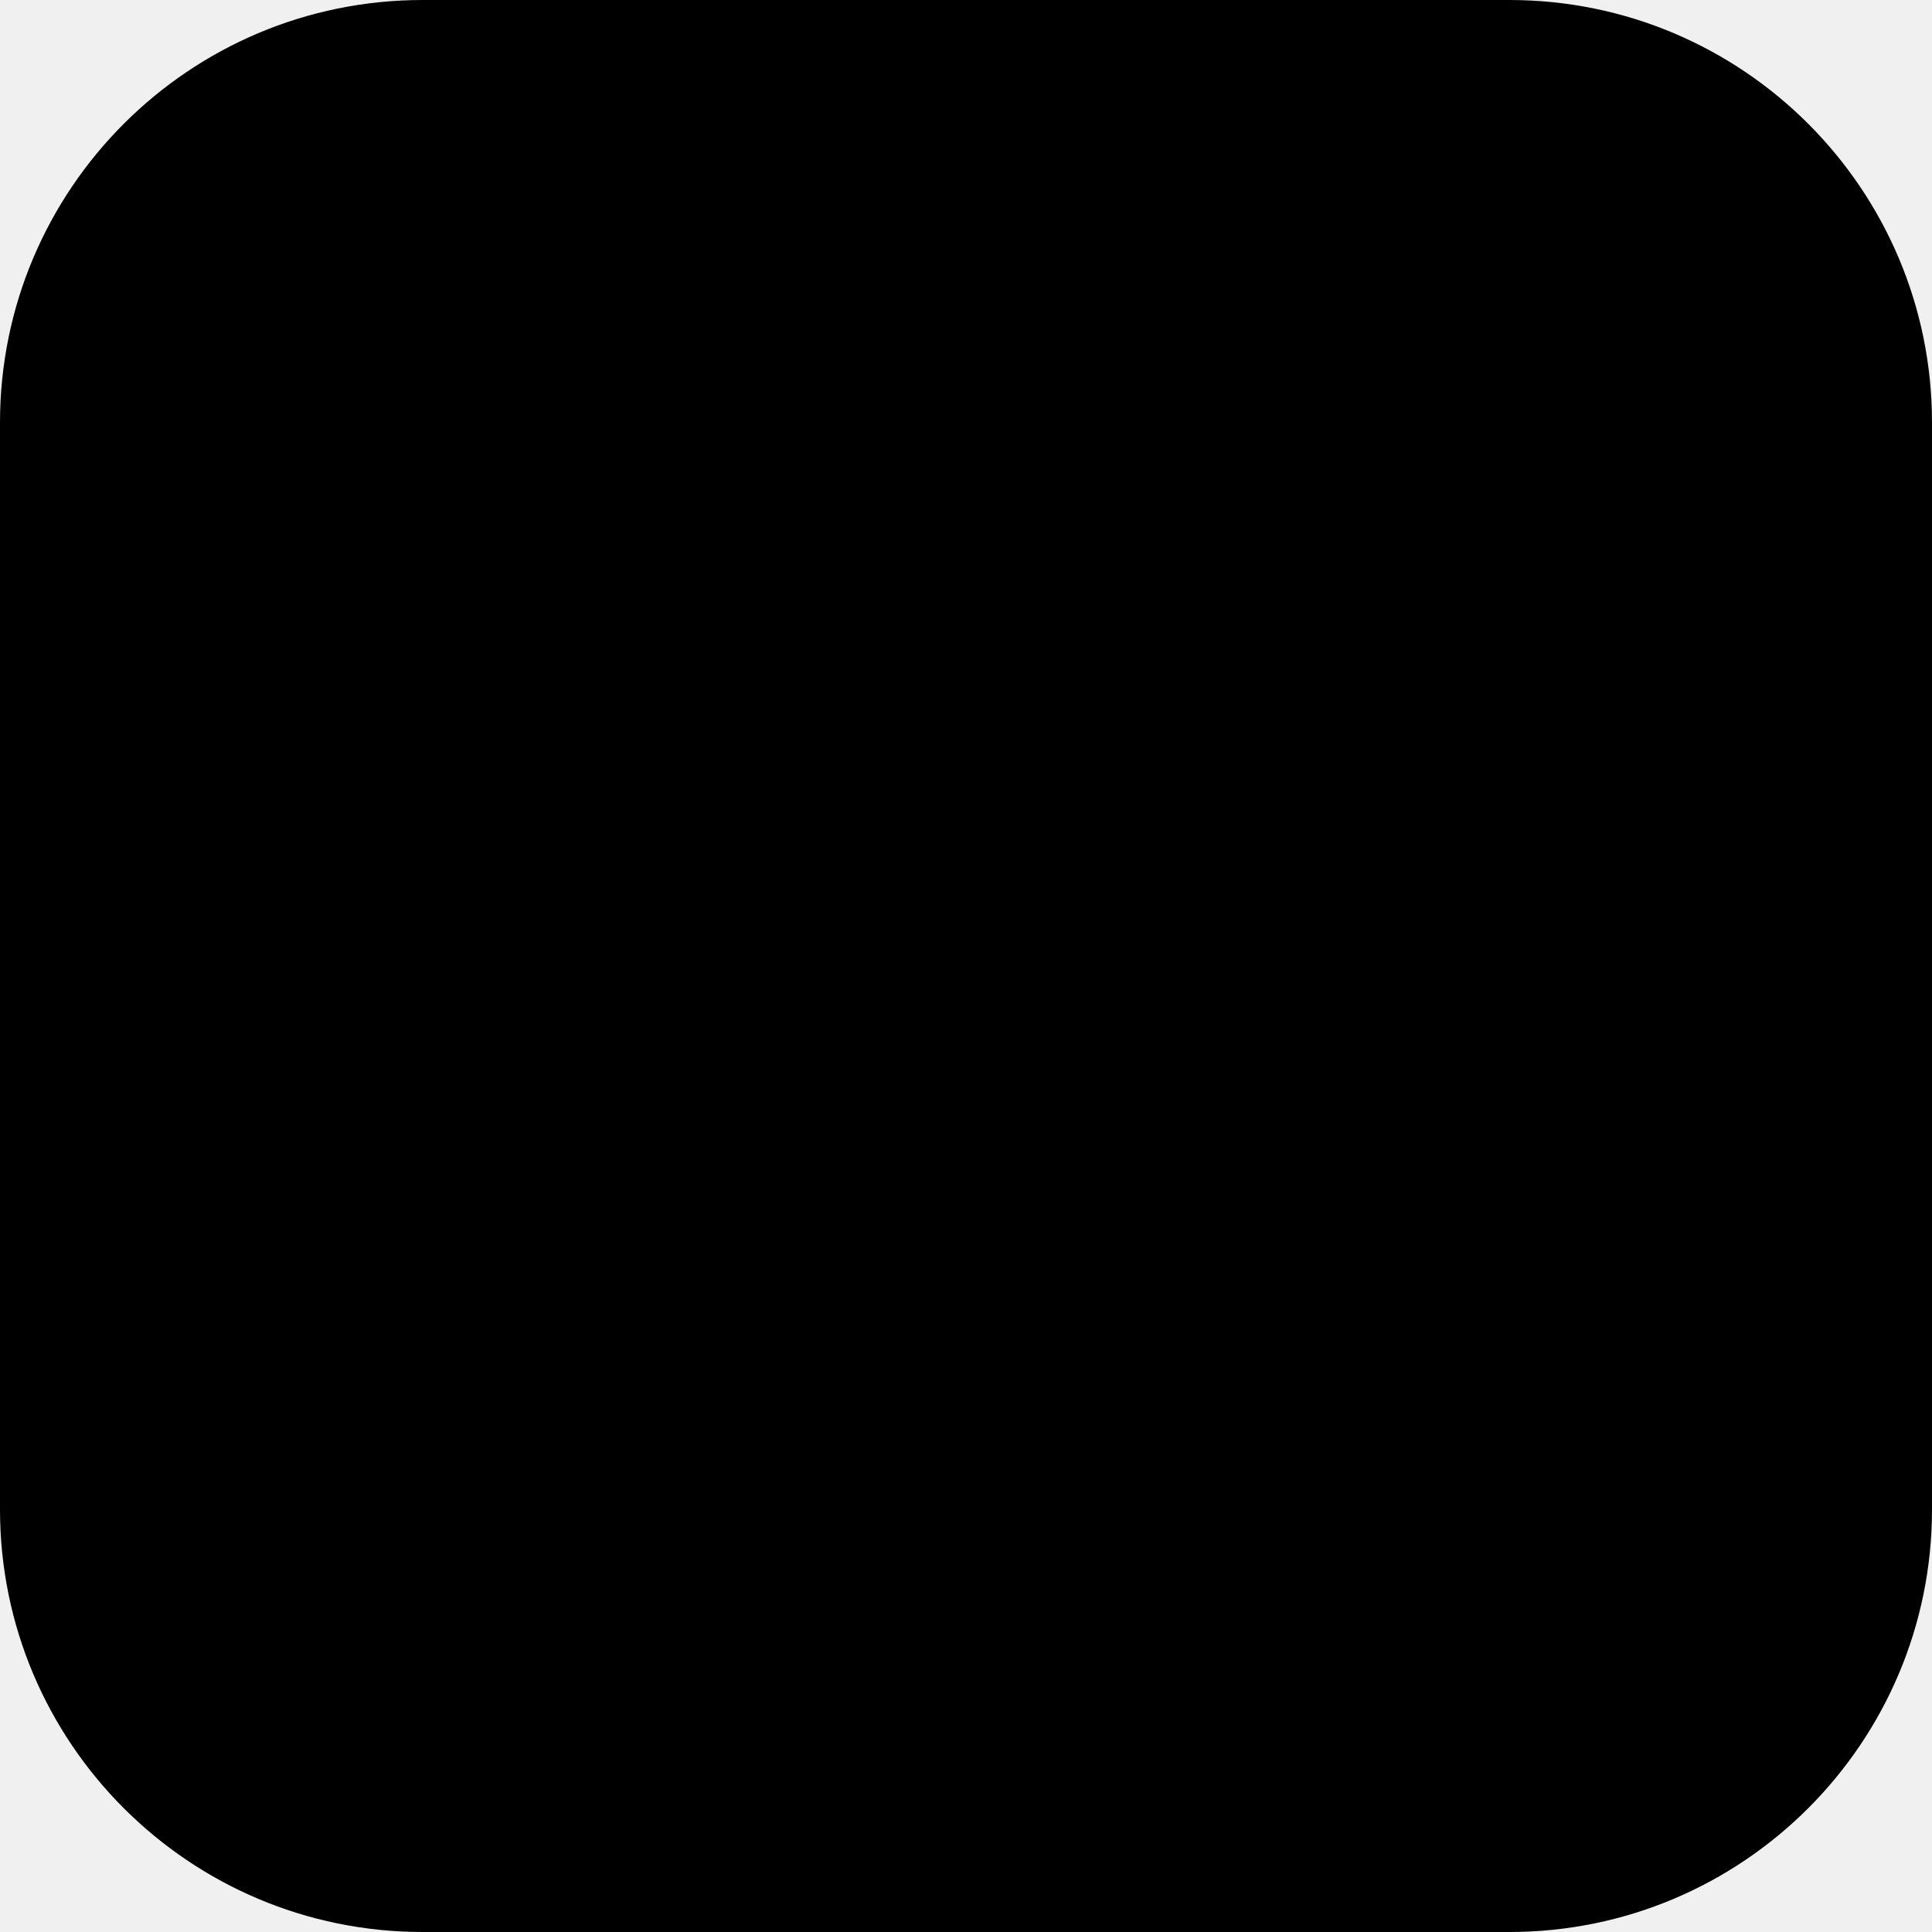
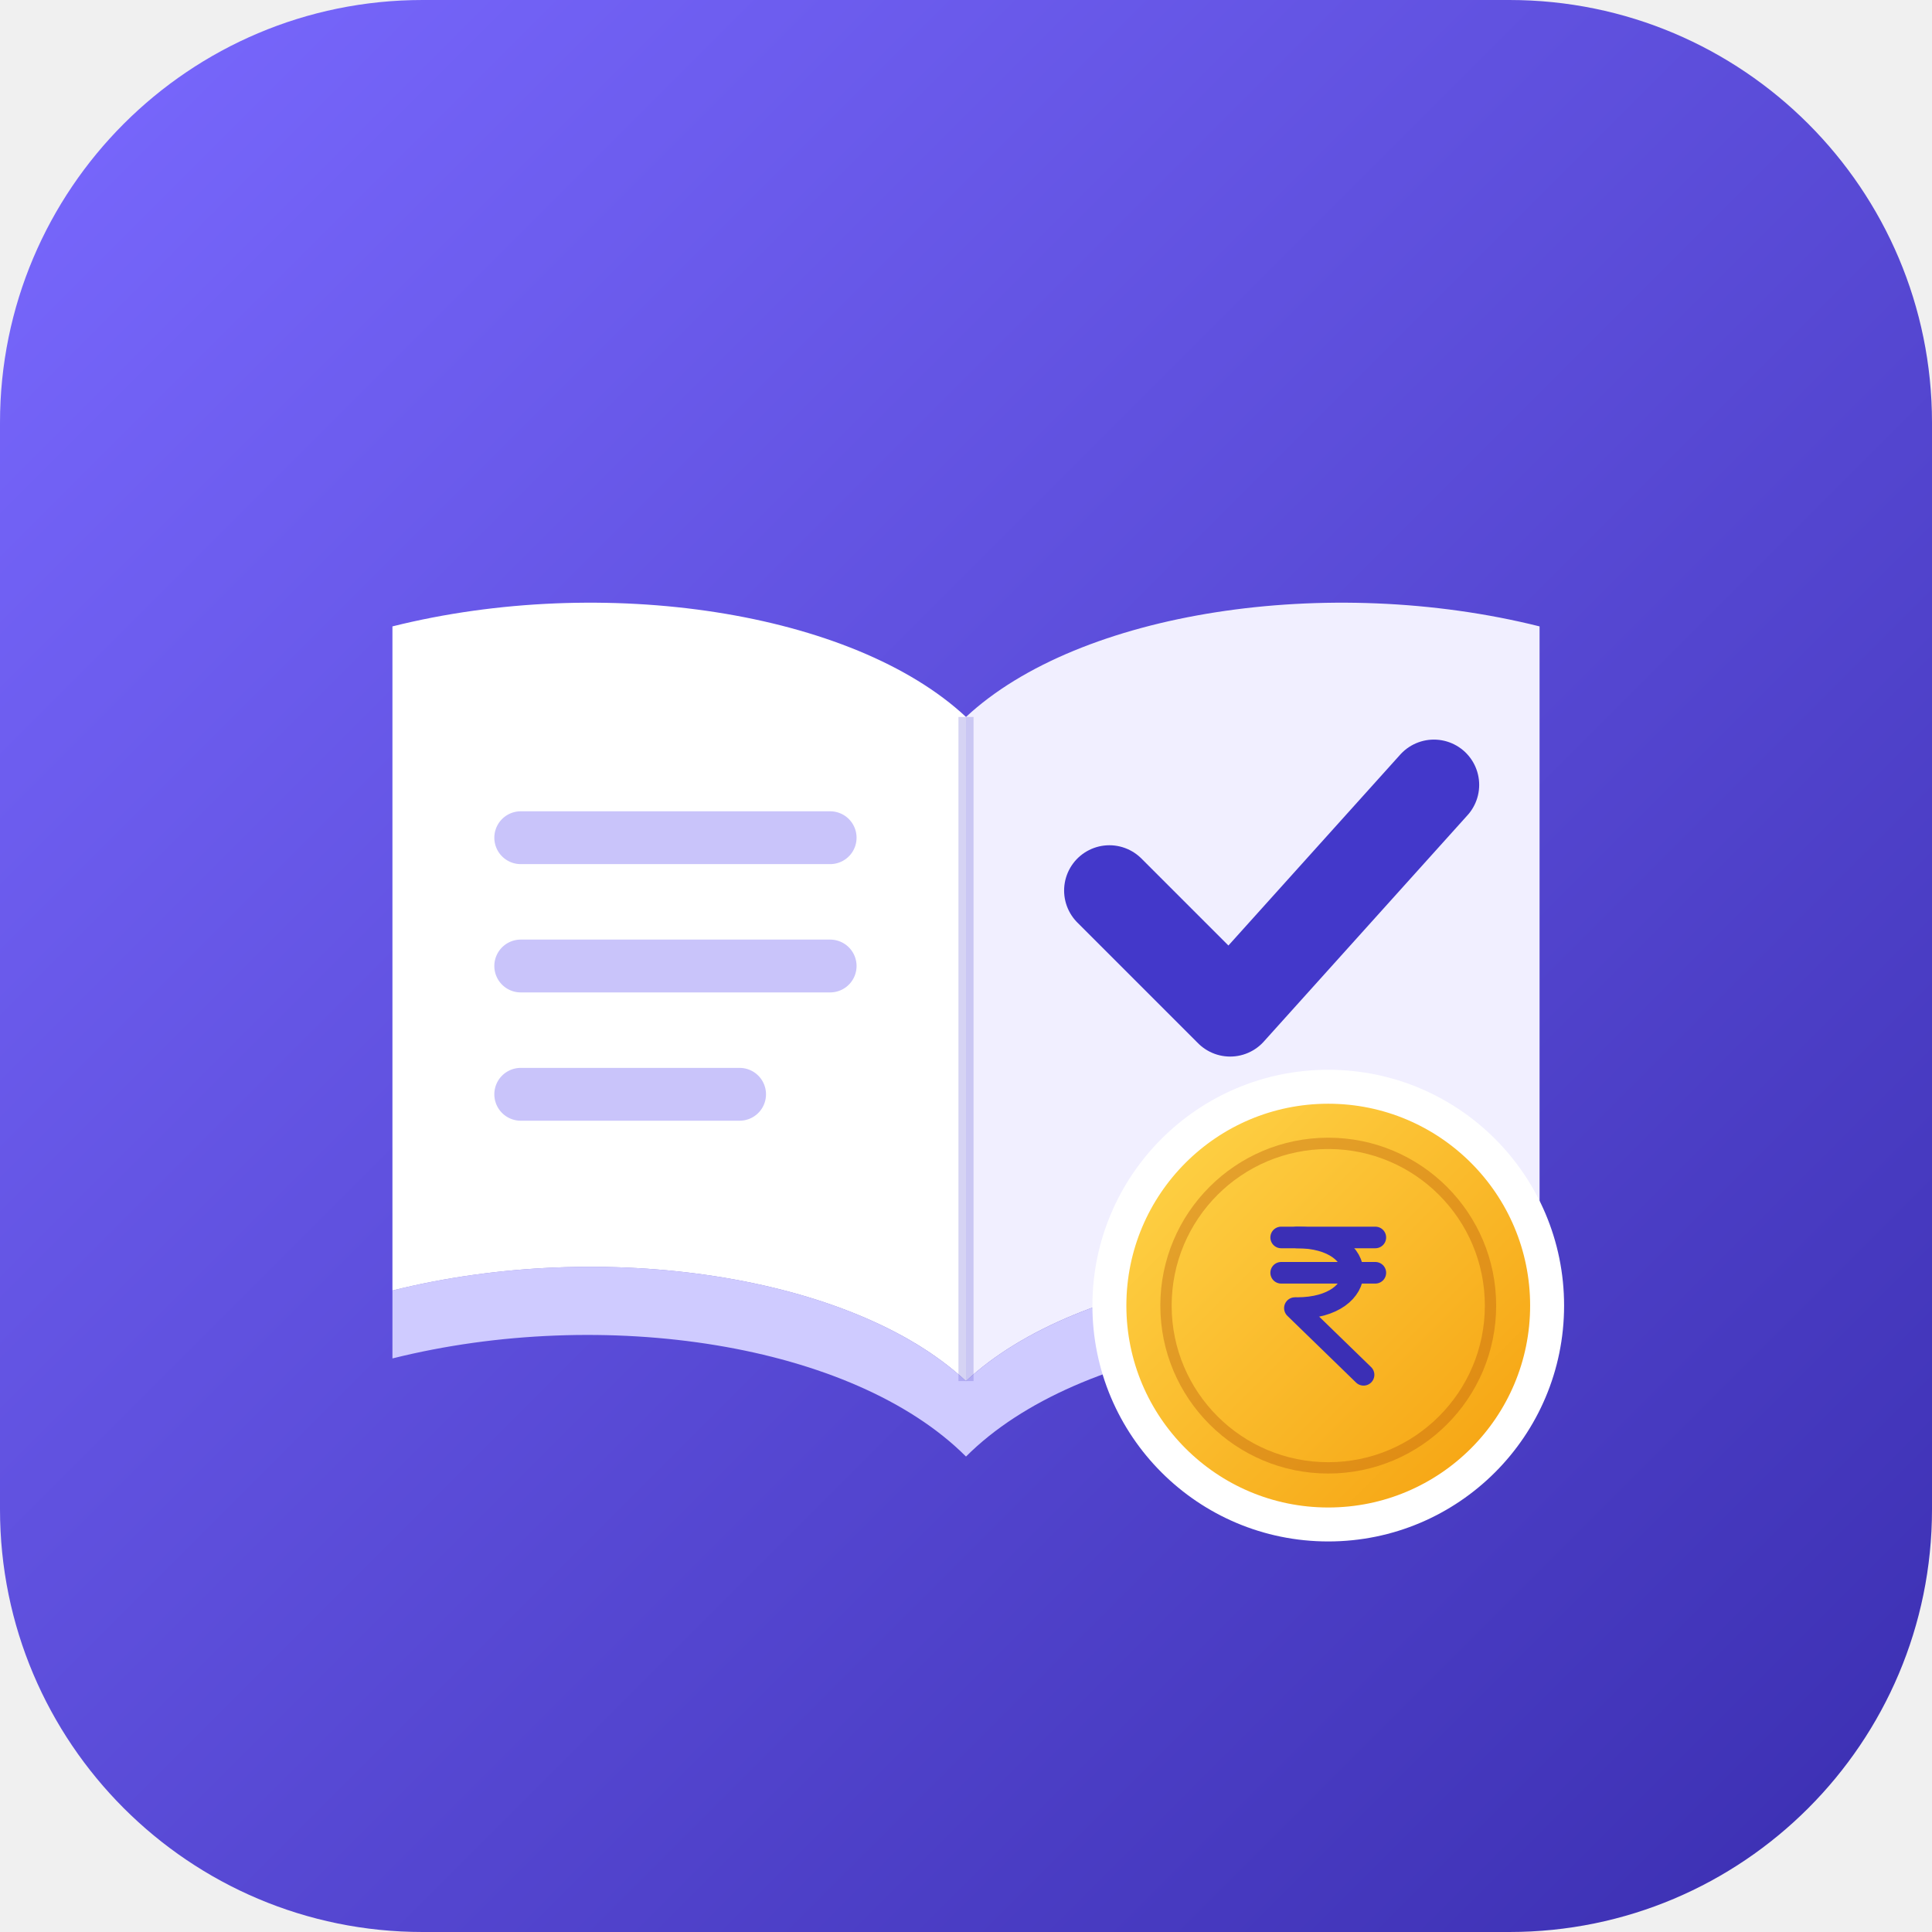
- <svg xmlns="http://www.w3.org/2000/svg" viewBox="0 0 64 64">
-   <rect width="64" height="64" rx="14" fill="currentColor" />
-   <circle cx="32" cy="32" r="16" fill="none" stroke="currentColor" stroke-width="6" />
-   <circle cx="32" cy="32" r="5" fill="currentColor" />
+ <svg xmlns="http://www.w3.org/2000/svg" viewBox="0 0 512 512" width="512" height="512">
+   <defs>
+     <linearGradient id="bg" x1="0" y1="0" x2="512" y2="512" gradientUnits="userSpaceOnUse">
+       <stop offset="0" stop-color="#7A69FF" />
+       <stop offset="1" stop-color="#3A2EB0" />
+     </linearGradient>
+     <linearGradient id="gold" x1="0" y1="0" x2="1" y2="1">
+       <stop offset="0" stop-color="#FFD84D" />
+       <stop offset="1" stop-color="#F59E0B" />
+     </linearGradient>
+   </defs>
+   <rect width="512" height="512" rx="112" fill="url(#bg)" />
+   <path d="M104 342 C160 328 226 338 256 366 C286 338 352 328 408 342 L408 360 C352 346 286 356 256 386 C226 356 160 346 104 360 Z" fill="#CFCBFF" />
+   <path d="M256 366 C226 338 160 328 104 342 L104 166 C160 152 226 162 256 190 Z" fill="#FFFFFF" />
+   <path d="M256 366 C286 338 352 328 408 342 L408 166 C352 152 286 162 256 190 Z" fill="#F1EFFF" />
+   <path d="M256 190 V366" stroke="#4338CA" stroke-opacity="0.22" stroke-width="4" fill="none" />
+   <g stroke="#C9C4FA" stroke-width="14" stroke-linecap="round">
+     <path d="M138 222 H220" />
+     <path d="M138 256 H220" />
+     <path d="M138 290 H196" />
+   </g>
+   <path d="M294 236 L326 268 L380 208" stroke="#4338CA" stroke-width="24" stroke-linecap="round" stroke-linejoin="round" fill="none" />
+   <circle cx="352" cy="346" r="58" fill="url(#gold)" stroke="#FFFFFF" stroke-width="9" />
+   <circle cx="352" cy="346" r="43" fill="none" stroke="#B45309" stroke-opacity="0.35" stroke-width="3" />
+   <g transform="translate(326 316.5) scale(0.52)" stroke="#3B2FB5" stroke-width="11" stroke-linecap="round" stroke-linejoin="round" fill="none">
+     <path d="M26 22 H74" />
+     <path d="M26 40 H74" />
+     <path d="M34 22 C72 22 72 58 34 58" />
+     <path d="M33 58 L68 92" />
+   </g>
</svg>
